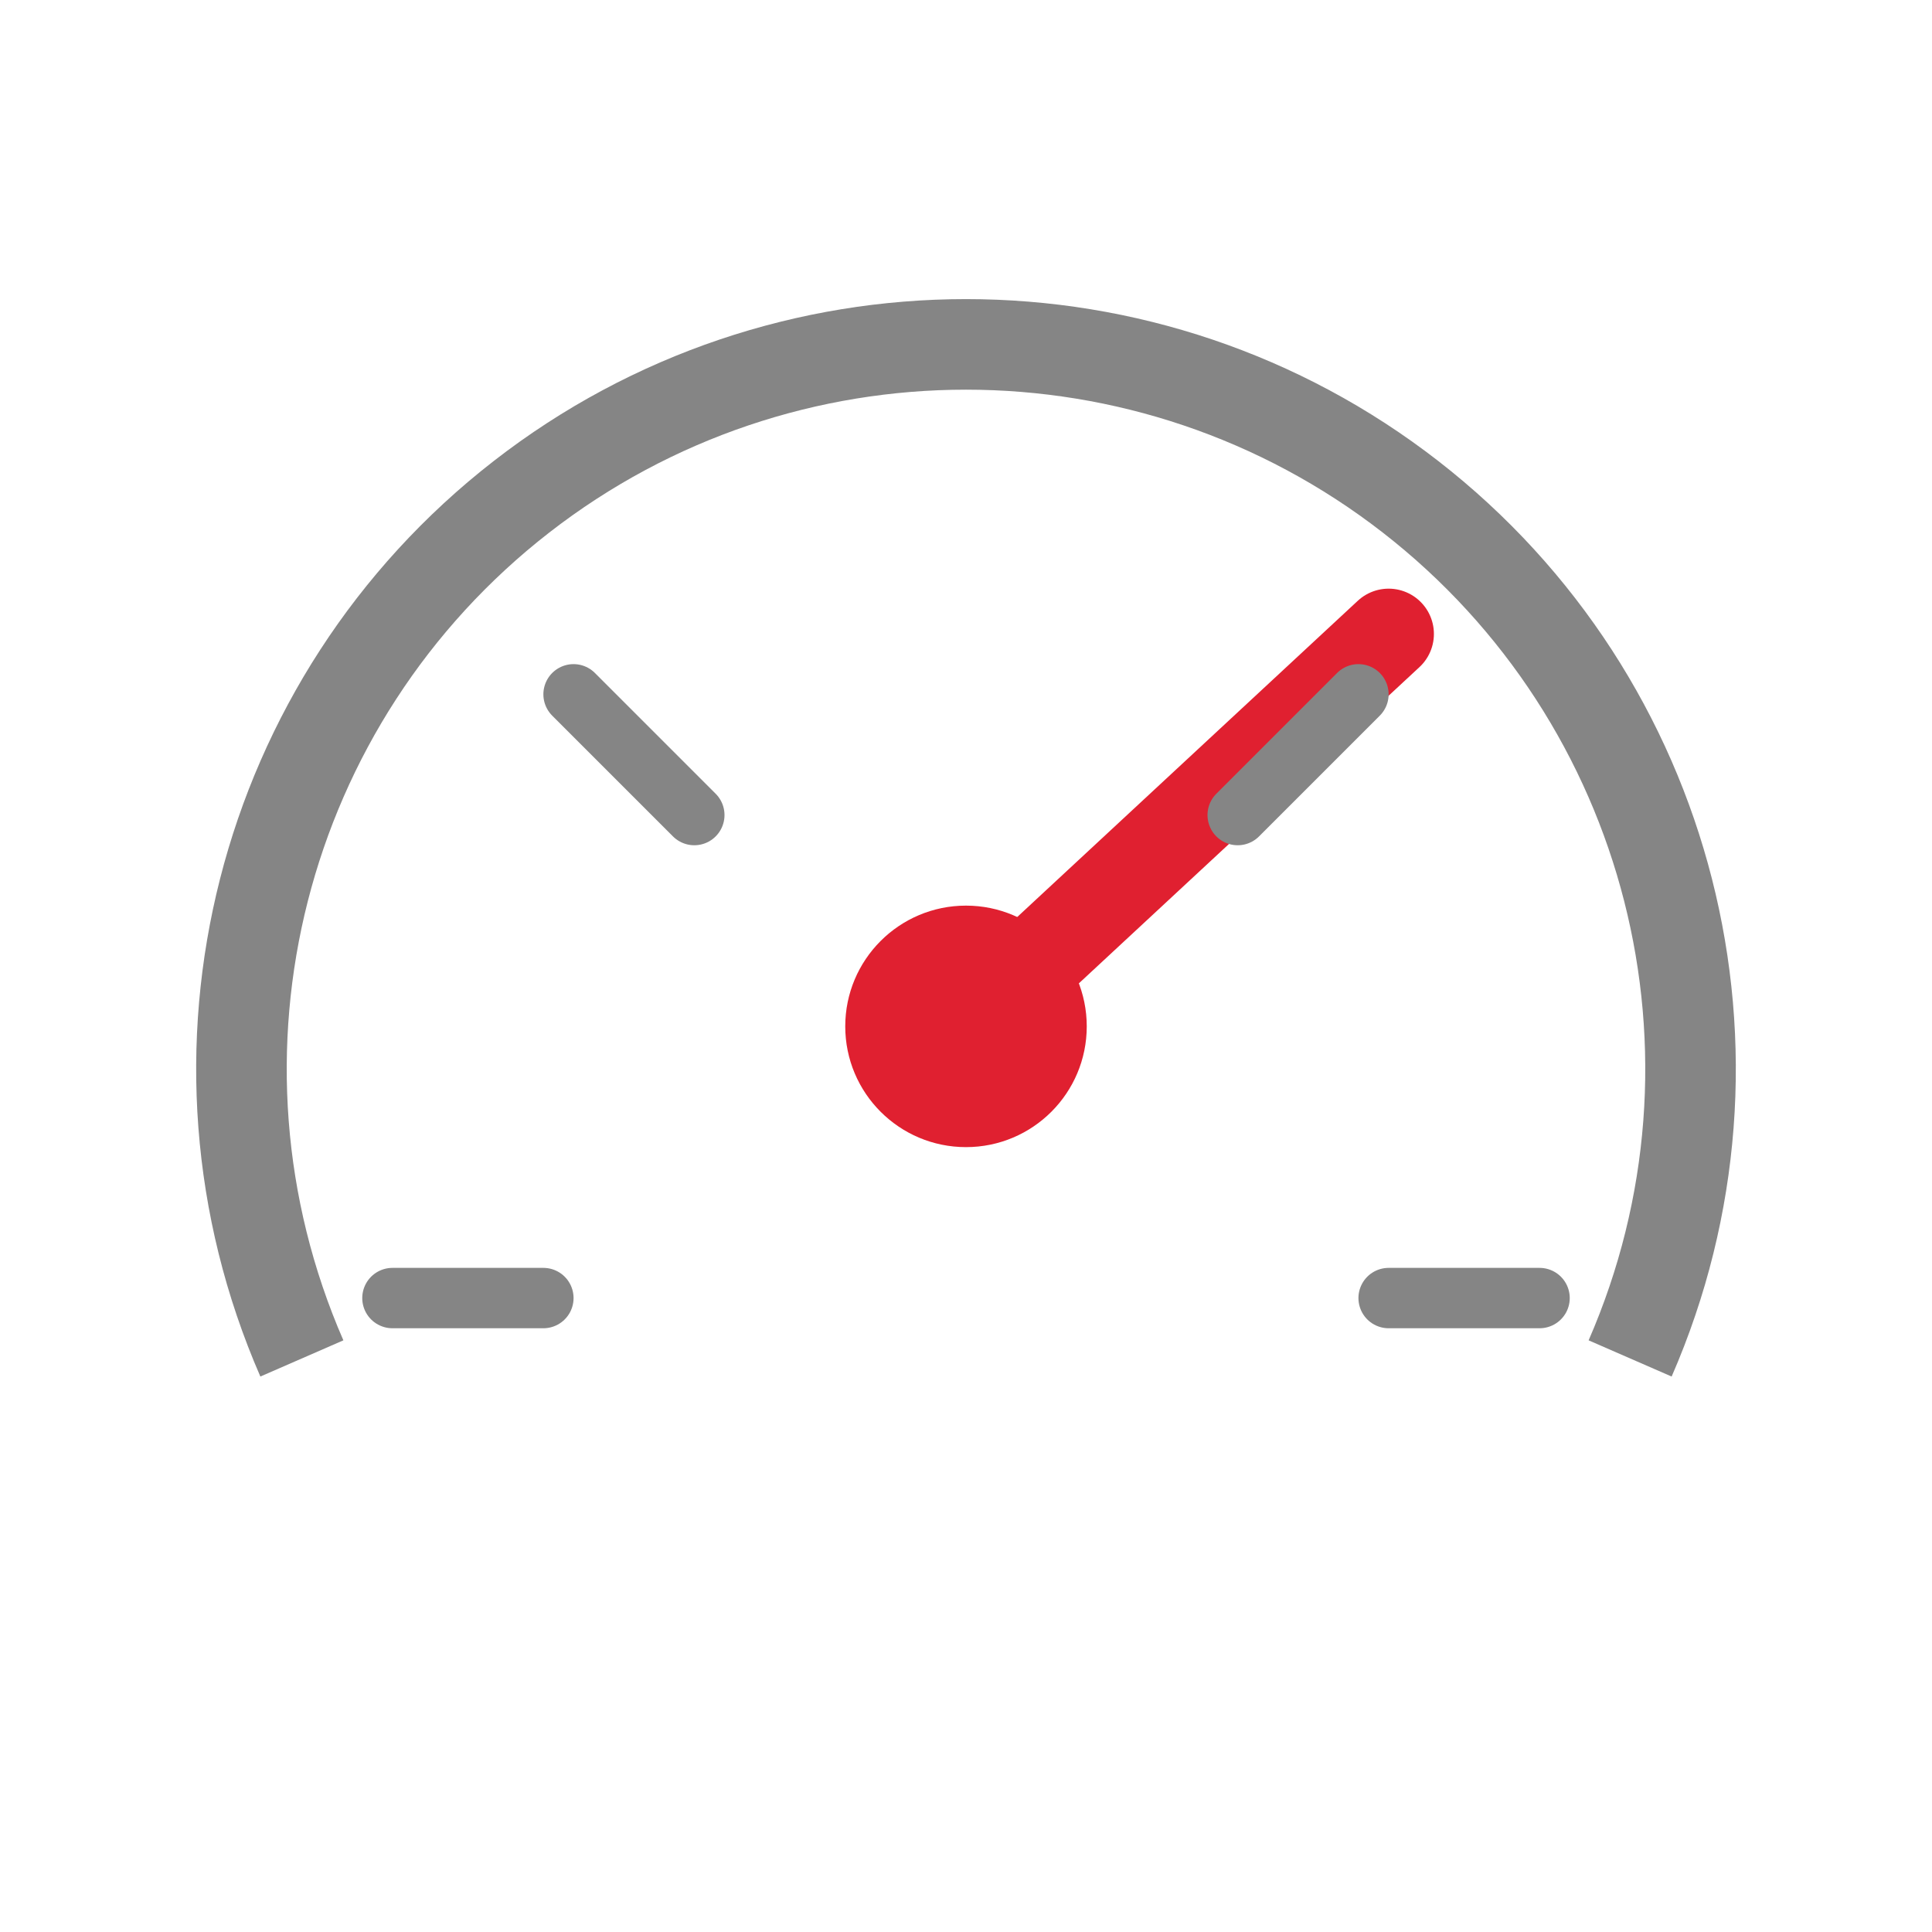
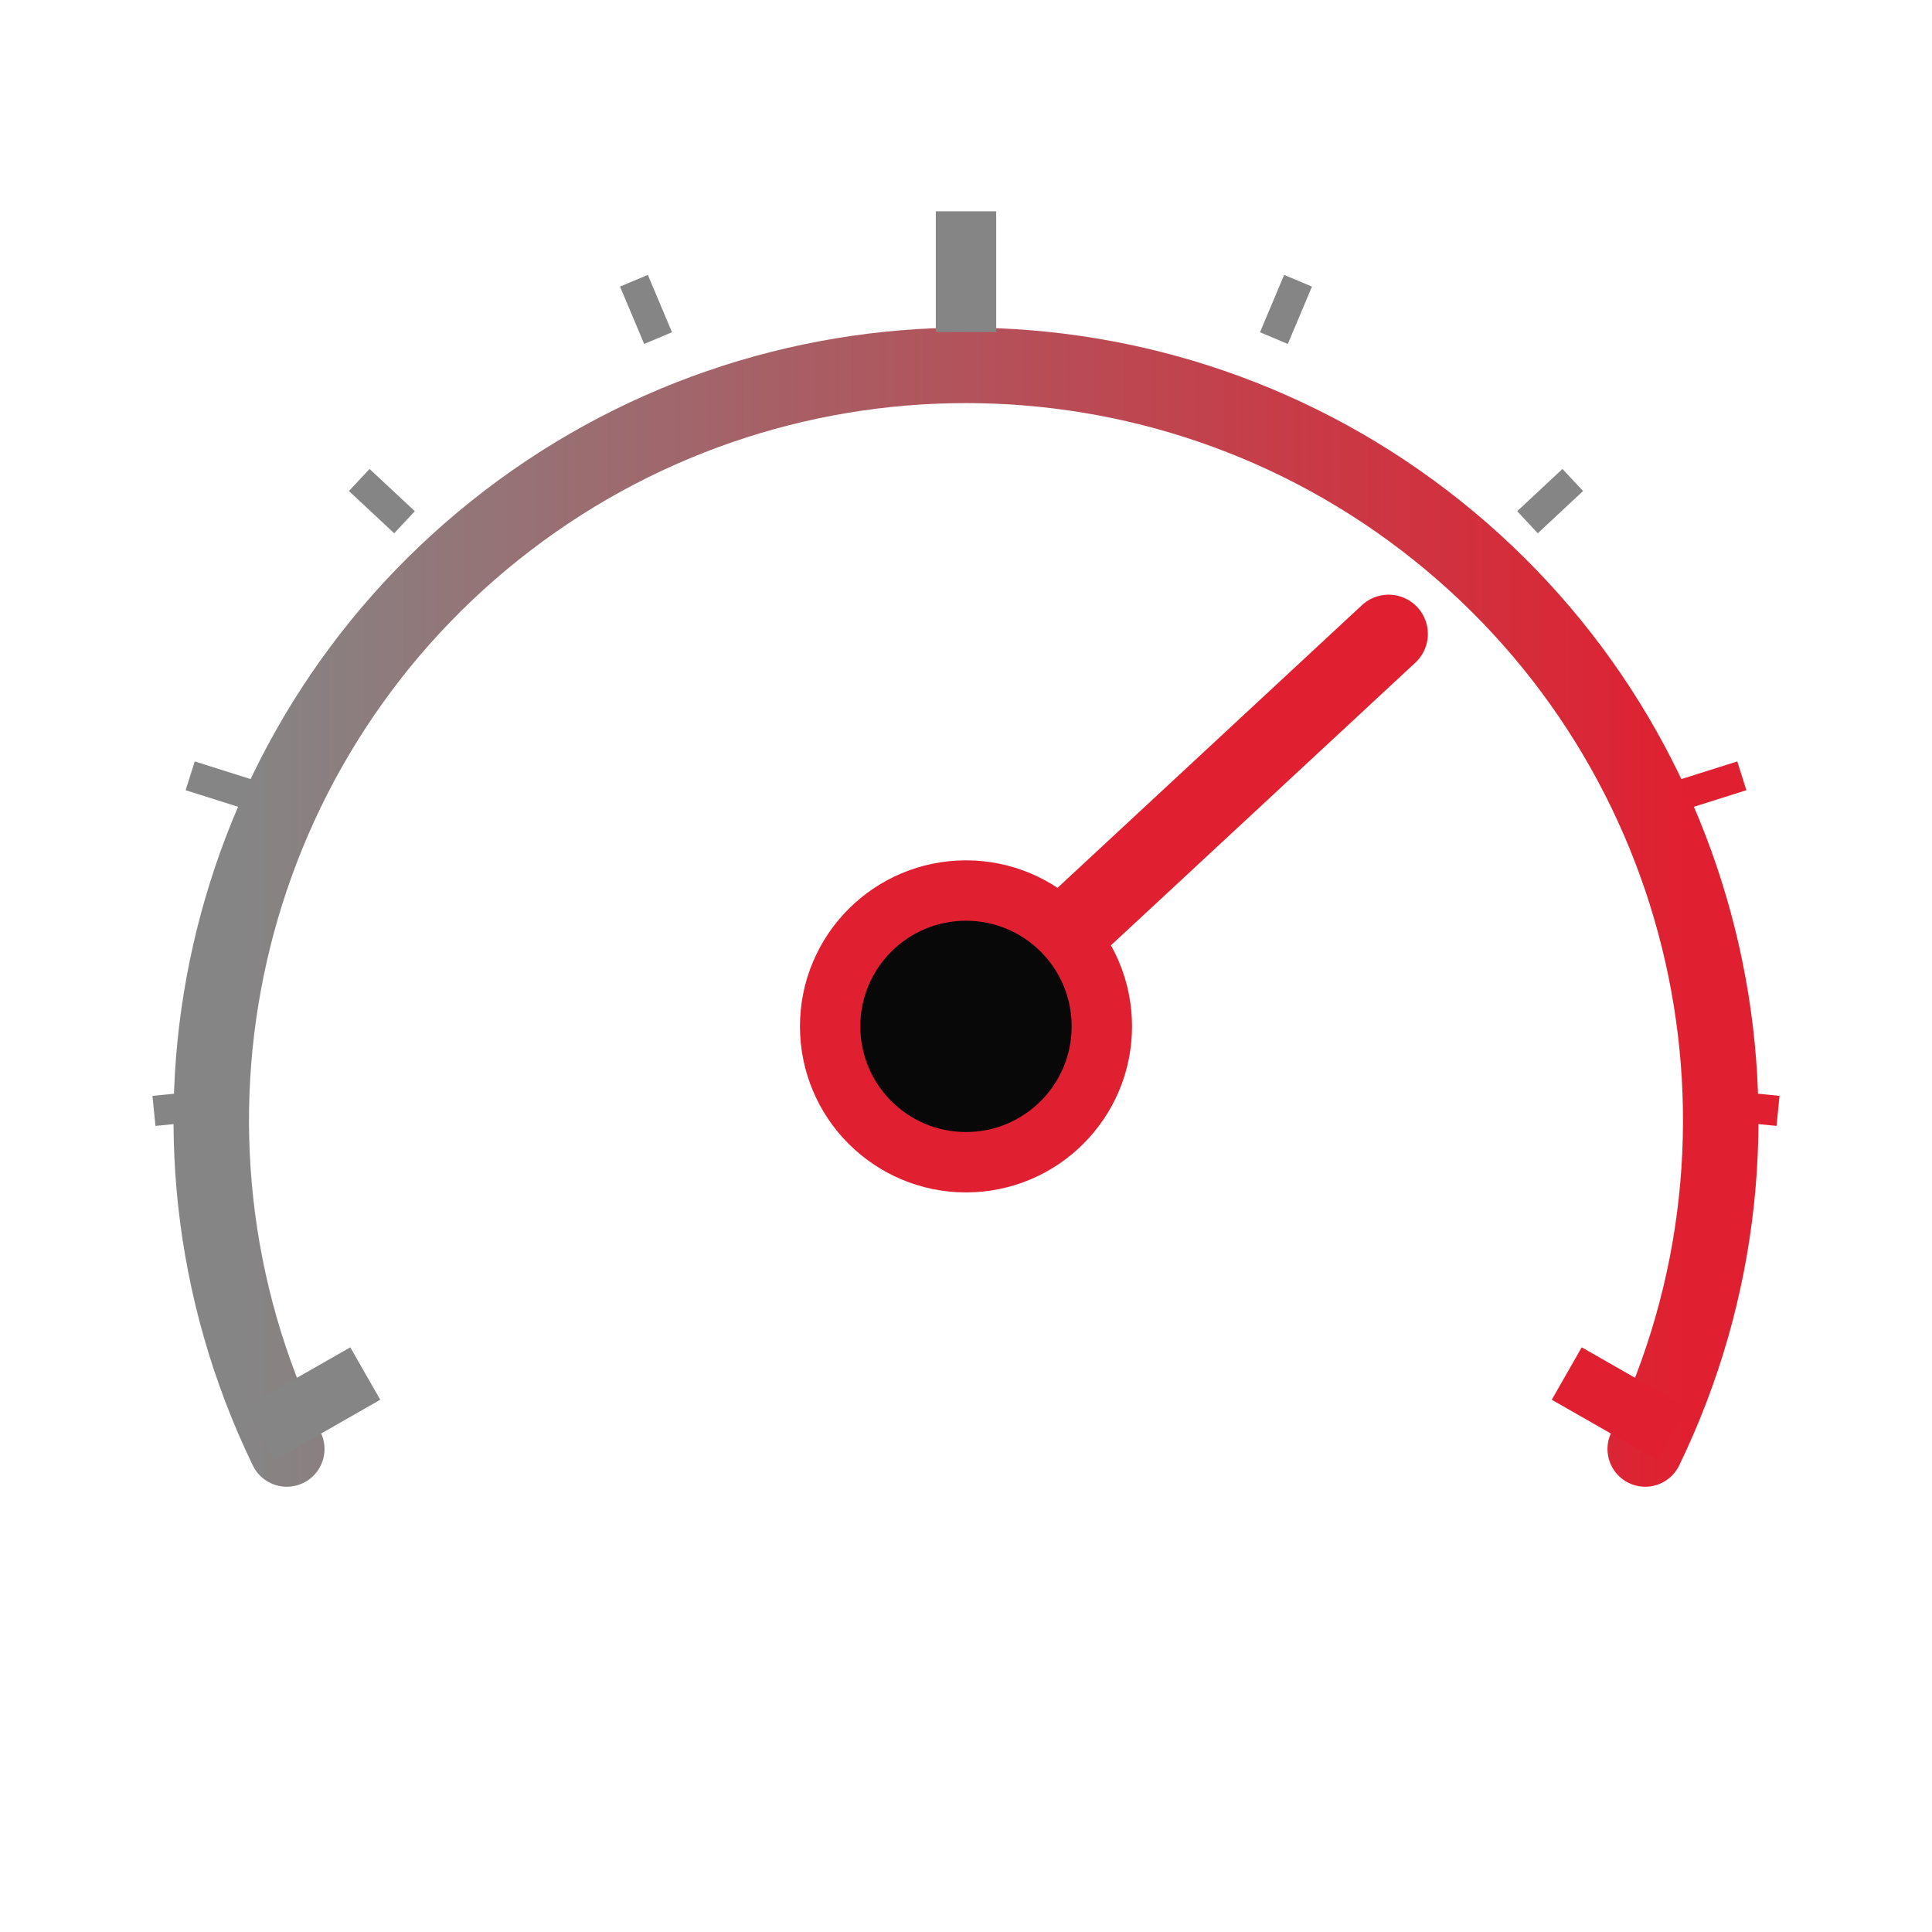
<svg xmlns="http://www.w3.org/2000/svg" viewBox="0 0 64 64" fill="none">
-   <path d="M10 45a24 24 0 1 1 44 0" stroke="#858585" stroke-width="3" />
-   <path d="m32 34 14-13" stroke="#E02030" stroke-width="3" stroke-linecap="round" />
-   <circle cx="32" cy="34" r="4" fill="#E02030" />
-   <path d="M13 43h5m28 0h5M19 23l4 4m22-4-4 4" stroke="#858585" stroke-width="2" stroke-linecap="round" />
+   <defs>
+     <linearGradient id="g" x1="8" y1="50" x2="56" y2="50" gradientUnits="userSpaceOnUse">
+       <stop stop-color="#858585" />
+       <stop offset="1" stop-color="#E02030" />
+     </linearGradient>
+   </defs>
+   <path d="M9.5 48A25 25 0 1 1 54.5 48" stroke="url(#g)" stroke-width="2.5" stroke-linecap="round" />
+   <path d="M8.6 47.5L12.1 45.5" stroke="#858585" stroke-width="2" />
+   <path d="M5.1 36.8L7.1 36.6" stroke="#858585" stroke-width="1" />
+   <path d="M6.3 25.7L8.2 26.3" stroke="#858585" stroke-width="1" />
+   <path d="M11.9 15.9L13.4 17.3" stroke="#858585" stroke-width="1" />
+   <path d="M21.0 9.3L21.8 11.2" stroke="#858585" stroke-width="1" />
+   <path d="M32.0 7.0L32.0 11.0" stroke="#858585" stroke-width="2" />
+   <path d="M43.0 9.3L42.2 11.2" stroke="#858585" stroke-width="1" />
+   <path d="M52.1 15.9L50.6 17.3" stroke="#858585" stroke-width="1" />
+   <path d="M57.7 25.7L55.8 26.3" stroke="#E02030" stroke-width="1" />
+   <path d="M58.9 36.8L56.9 36.6" stroke="#E02030" stroke-width="1" />
+   <path d="M55.4 47.5L51.9 45.5" stroke="#E02030" stroke-width="2" />
+   <path d="M32 34 46 21" stroke="#E02030" stroke-width="2.6" stroke-linecap="round" />
+   <circle cx="32" cy="34" r="4.5" fill="#080808" stroke="#E02030" stroke-width="2" />
</svg>
